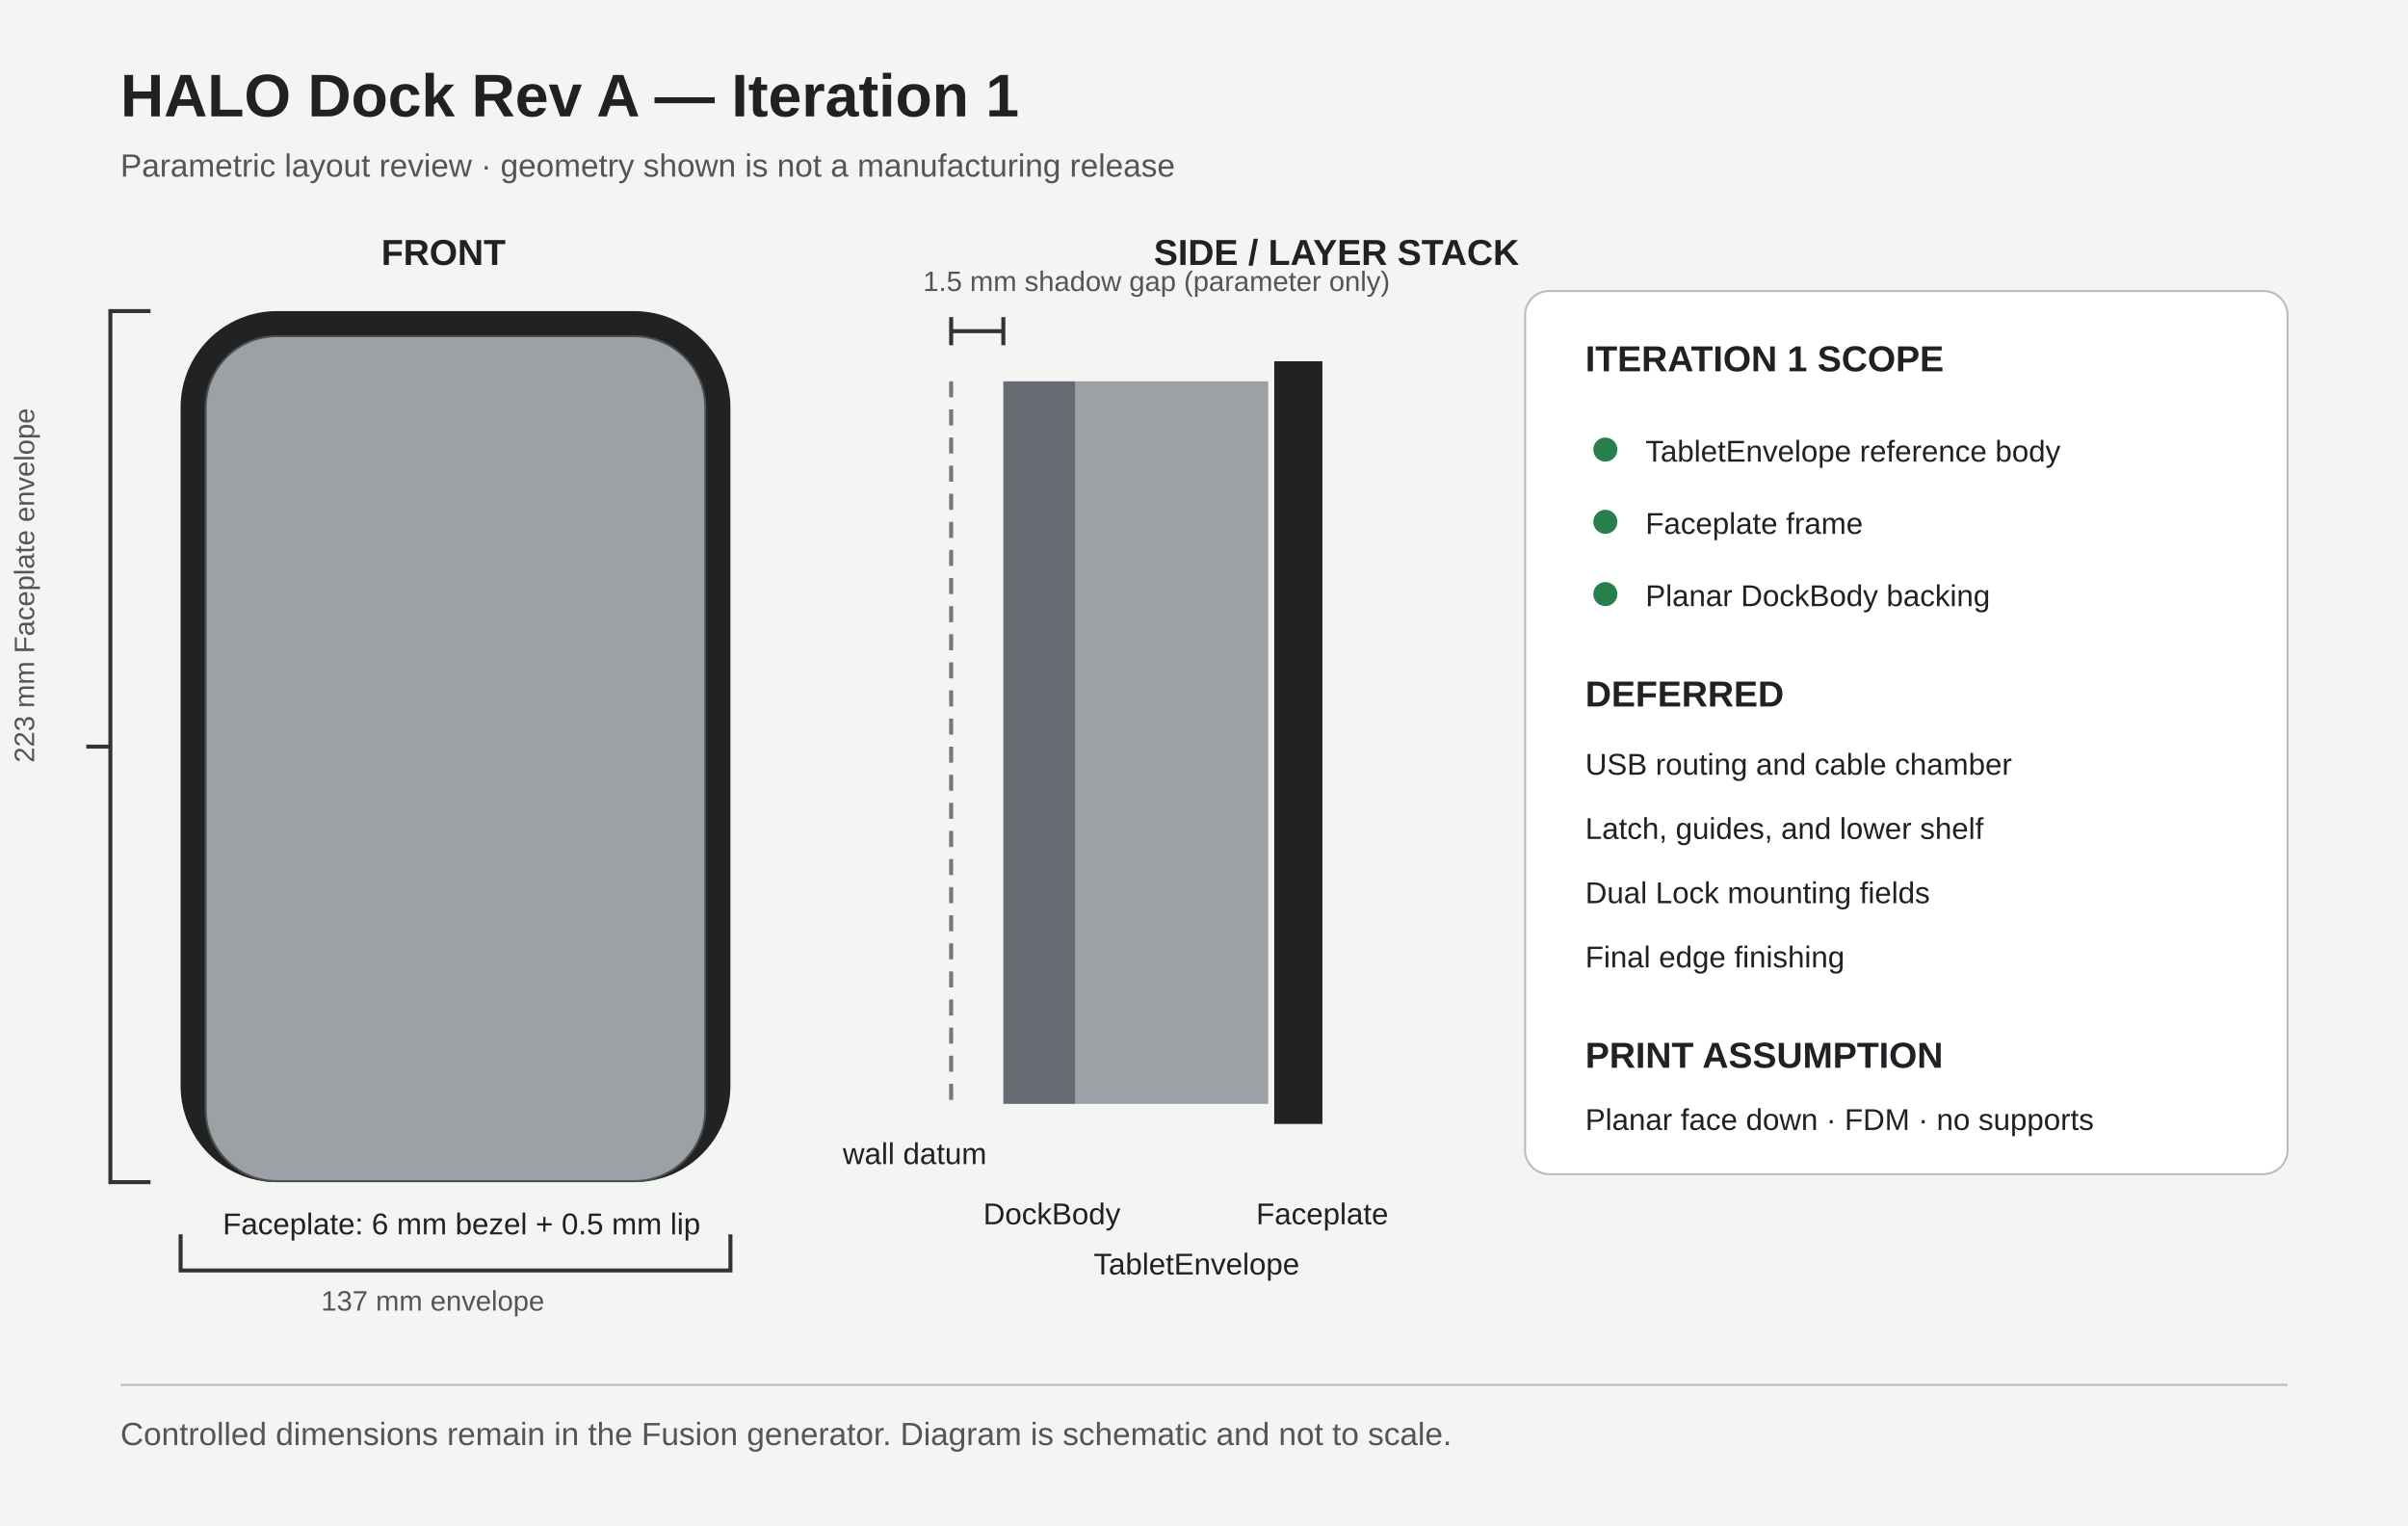
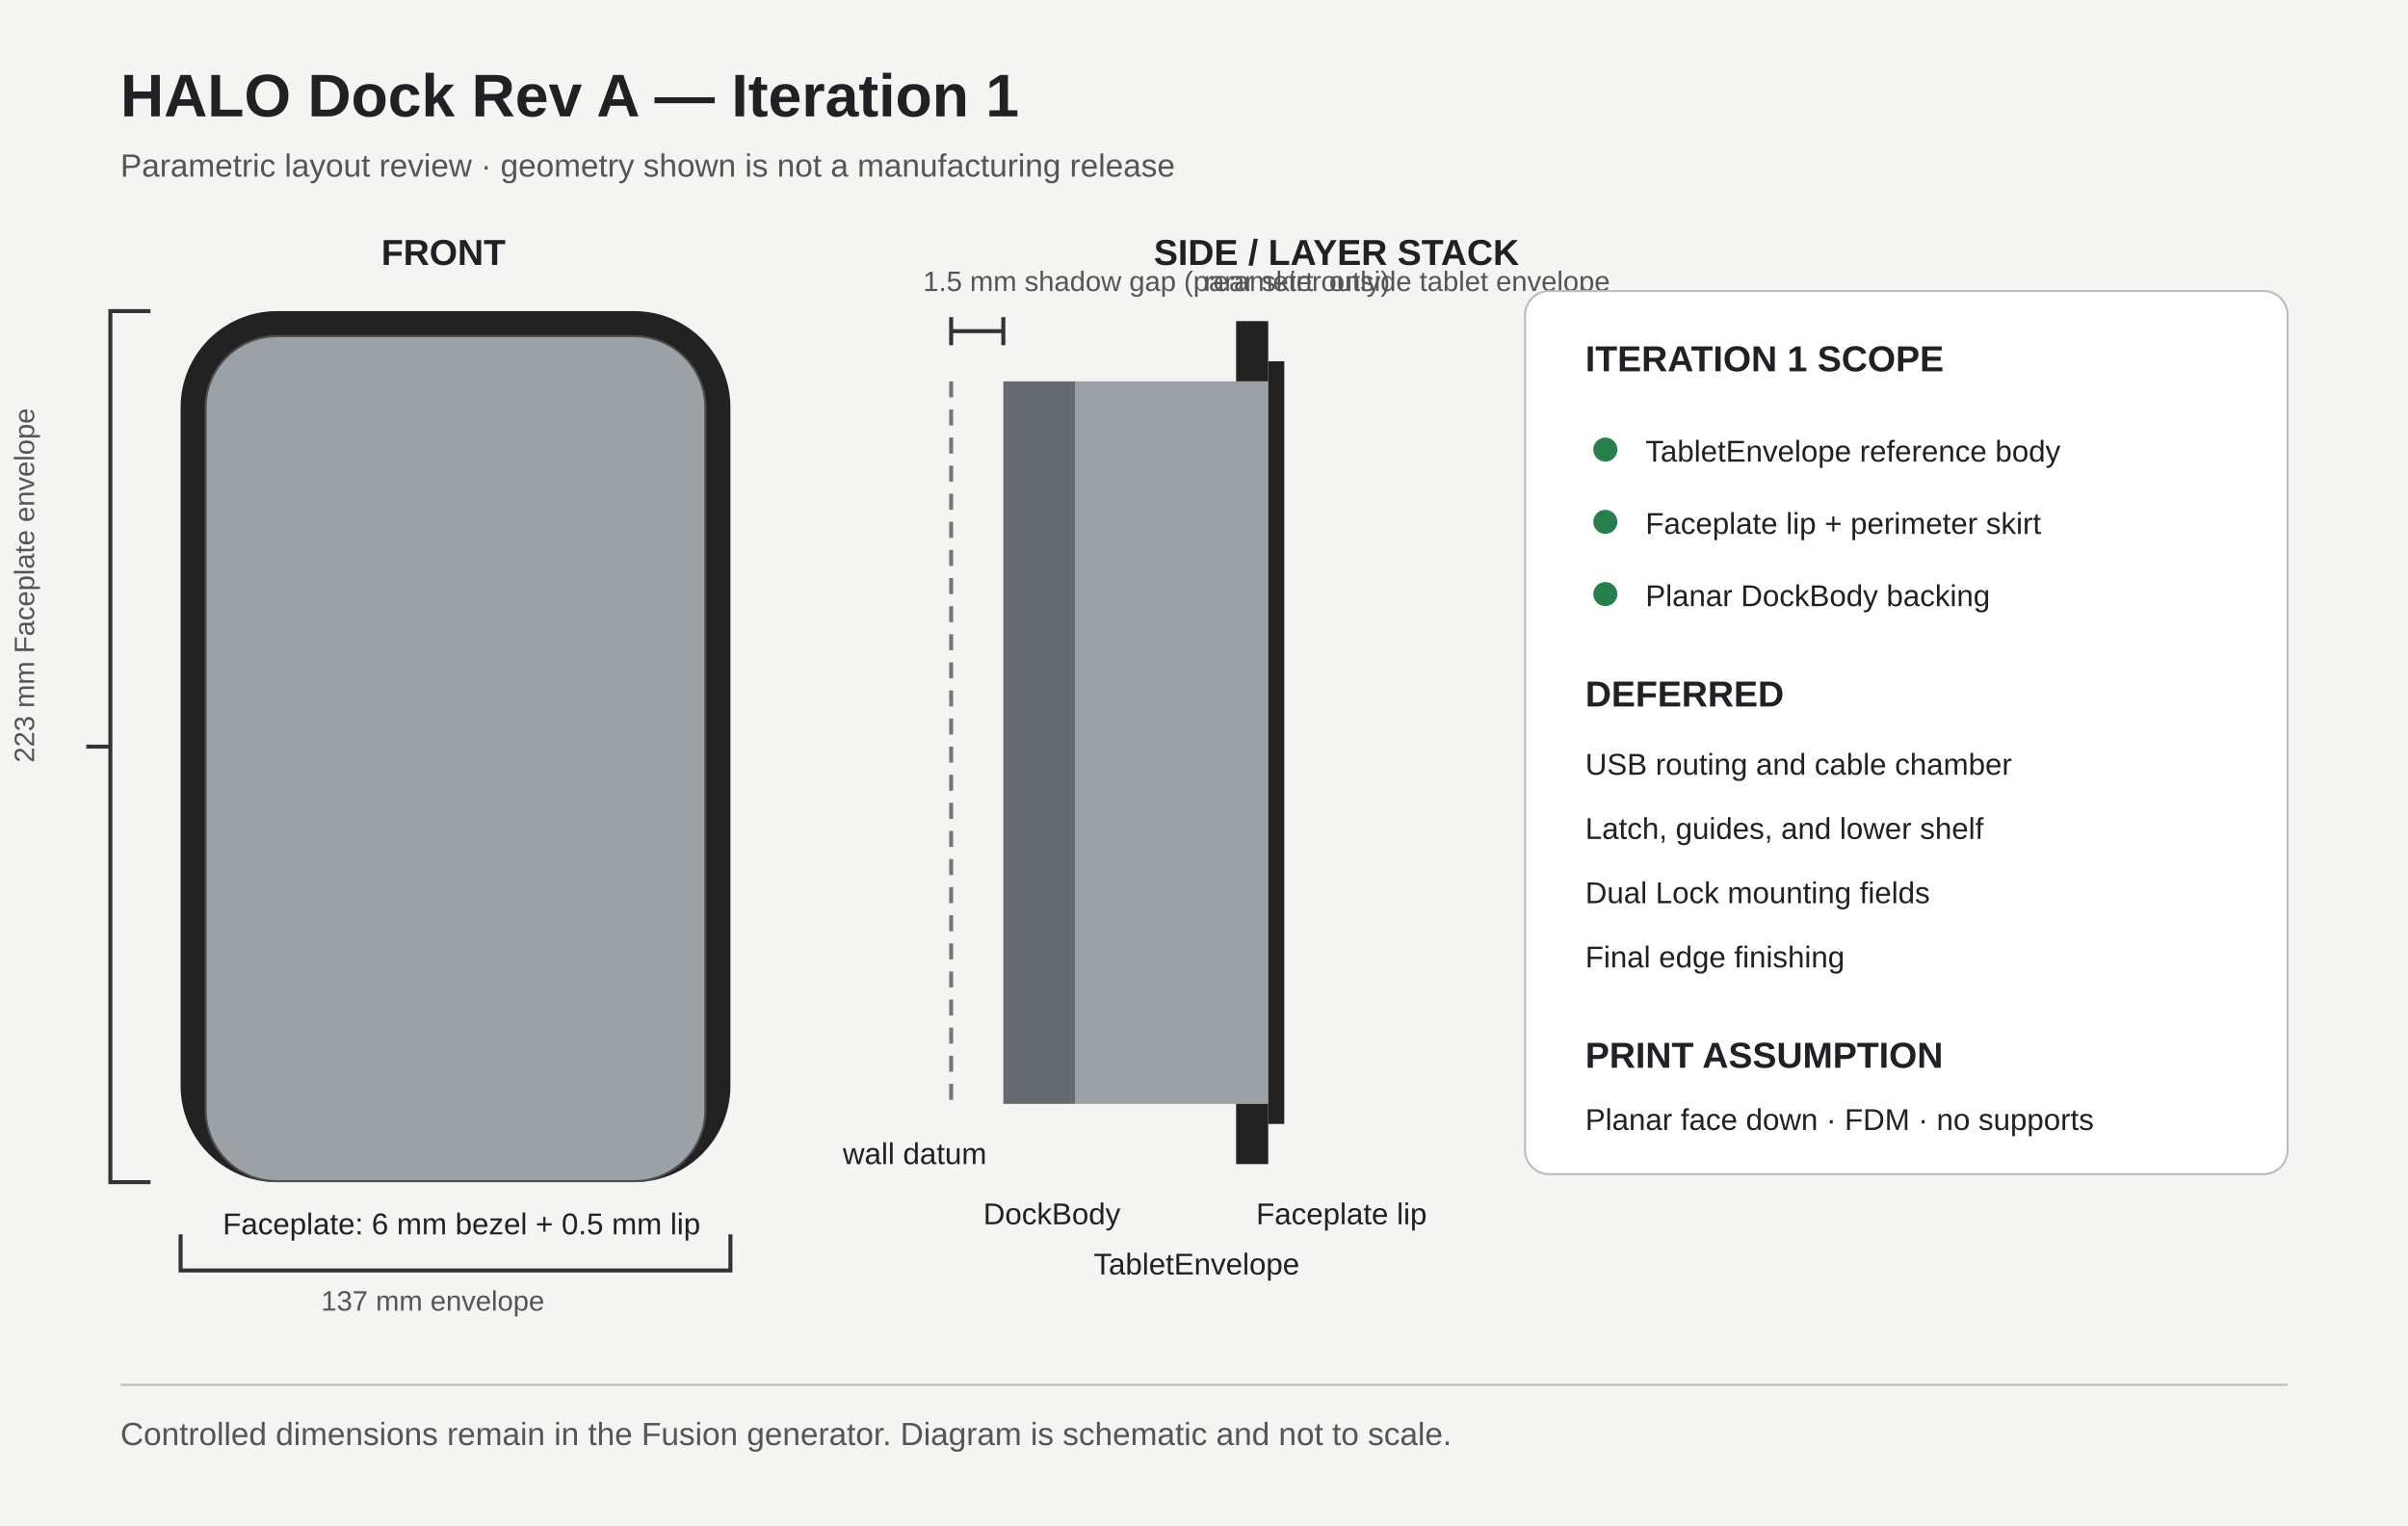
<svg xmlns="http://www.w3.org/2000/svg" width="1200" height="760" viewBox="0 0 1200 760" role="img" aria-labelledby="title desc">
  <rect width="1200" height="760" fill="#f4f4f2" />
  <style>
    text{font-family:Arial,sans-serif;fill:#202124}.title{font-size:30px;font-weight:700}.sub{font-size:16px;fill:#555}.label{font-size:18px;font-weight:700}.note{font-size:15px}.dim{font-size:14px;fill:#555}.line{stroke:#333;stroke-width:2;fill:none}.dash{stroke:#777;stroke-width:2;stroke-dasharray:8 6;fill:none}
  </style>
  <text x="60" y="58" class="title">HALO Dock Rev A — Iteration 1</text>
  <text x="60" y="88" class="sub">Parametric layout review · geometry shown is not a manufacturing release</text>
  <text x="190" y="132" class="label">FRONT</text>
  <rect x="90" y="155" width="274" height="434" rx="48" fill="#222" />
  <rect x="102" y="167" width="250" height="422" rx="36" fill="#4b4f52" />
  <rect x="103" y="168" width="248" height="420" rx="35" fill="#9ba1a4" />
  <text x="111" y="615" class="note">Faceplate: 6 mm bezel + 0.5 mm lip</text>
  <path d="M75 155h-20v434h20M55 372h-12" class="line" />
  <text x="17" y="380" class="dim" transform="rotate(-90 17 380)">223 mm Faceplate envelope</text>
  <path d="M90 615v18h274v-18" class="line" />
  <text x="160" y="653" class="dim">137 mm envelope</text>
  <text x="575" y="132" class="label">SIDE / LAYER STACK</text>
  <rect x="500" y="190" width="36" height="360" fill="#656b70" />
  <rect x="536" y="190" width="96" height="360" fill="#9ba1a4" />
-   <rect x="635" y="180" width="24" height="380" fill="#222" />
+   <rect x="632" y="180" width="8" height="380" fill="#222" />
+   <rect x="616" y="160" width="16" height="30" fill="#222" />
+   <rect x="616" y="550" width="16" height="30" fill="#222" />
  <path d="M474 190v360" class="dash" />
  <text x="420" y="580" class="note">wall datum</text>
  <text x="490" y="610" class="note">DockBody</text>
  <text x="545" y="635" class="note">TabletEnvelope</text>
-   <text x="626" y="610" class="note">Faceplate</text>
+   <text x="626" y="610" class="note">Faceplate lip</text>
+   <text x="600" y="145" class="dim">rear skirt outside tablet envelope</text>
  <path d="M474 165h26" class="line" />
  <path d="M474 158v14M500 158v14" class="line" />
  <text x="460" y="145" class="dim">1.5 mm shadow gap (parameter only)</text>
  <rect x="760" y="145" width="380" height="440" rx="12" fill="#fff" stroke="#bbb" />
  <text x="790" y="185" class="label">ITERATION 1 SCOPE</text>
  <circle cx="800" cy="224" r="6" fill="#27804b" />
  <text x="820" y="230" class="note">TabletEnvelope reference body</text>
  <circle cx="800" cy="260" r="6" fill="#27804b" />
-   <text x="820" y="266" class="note">Faceplate frame</text>
+   <text x="820" y="266" class="note">Faceplate lip + perimeter skirt</text>
  <circle cx="800" cy="296" r="6" fill="#27804b" />
  <text x="820" y="302" class="note">Planar DockBody backing</text>
  <text x="790" y="352" class="label">DEFERRED</text>
  <text x="790" y="386" class="note">USB routing and cable chamber</text>
  <text x="790" y="418" class="note">Latch, guides, and lower shelf</text>
  <text x="790" y="450" class="note">Dual Lock mounting fields</text>
  <text x="790" y="482" class="note">Final edge finishing</text>
  <text x="790" y="532" class="label">PRINT ASSUMPTION</text>
  <text x="790" y="563" class="note">Planar face down · FDM · no supports</text>
  <line x1="60" y1="690" x2="1140" y2="690" stroke="#bbb" />
  <text x="60" y="720" class="sub">Controlled dimensions remain in the Fusion generator. Diagram is schematic and not to scale.</text>
</svg>
